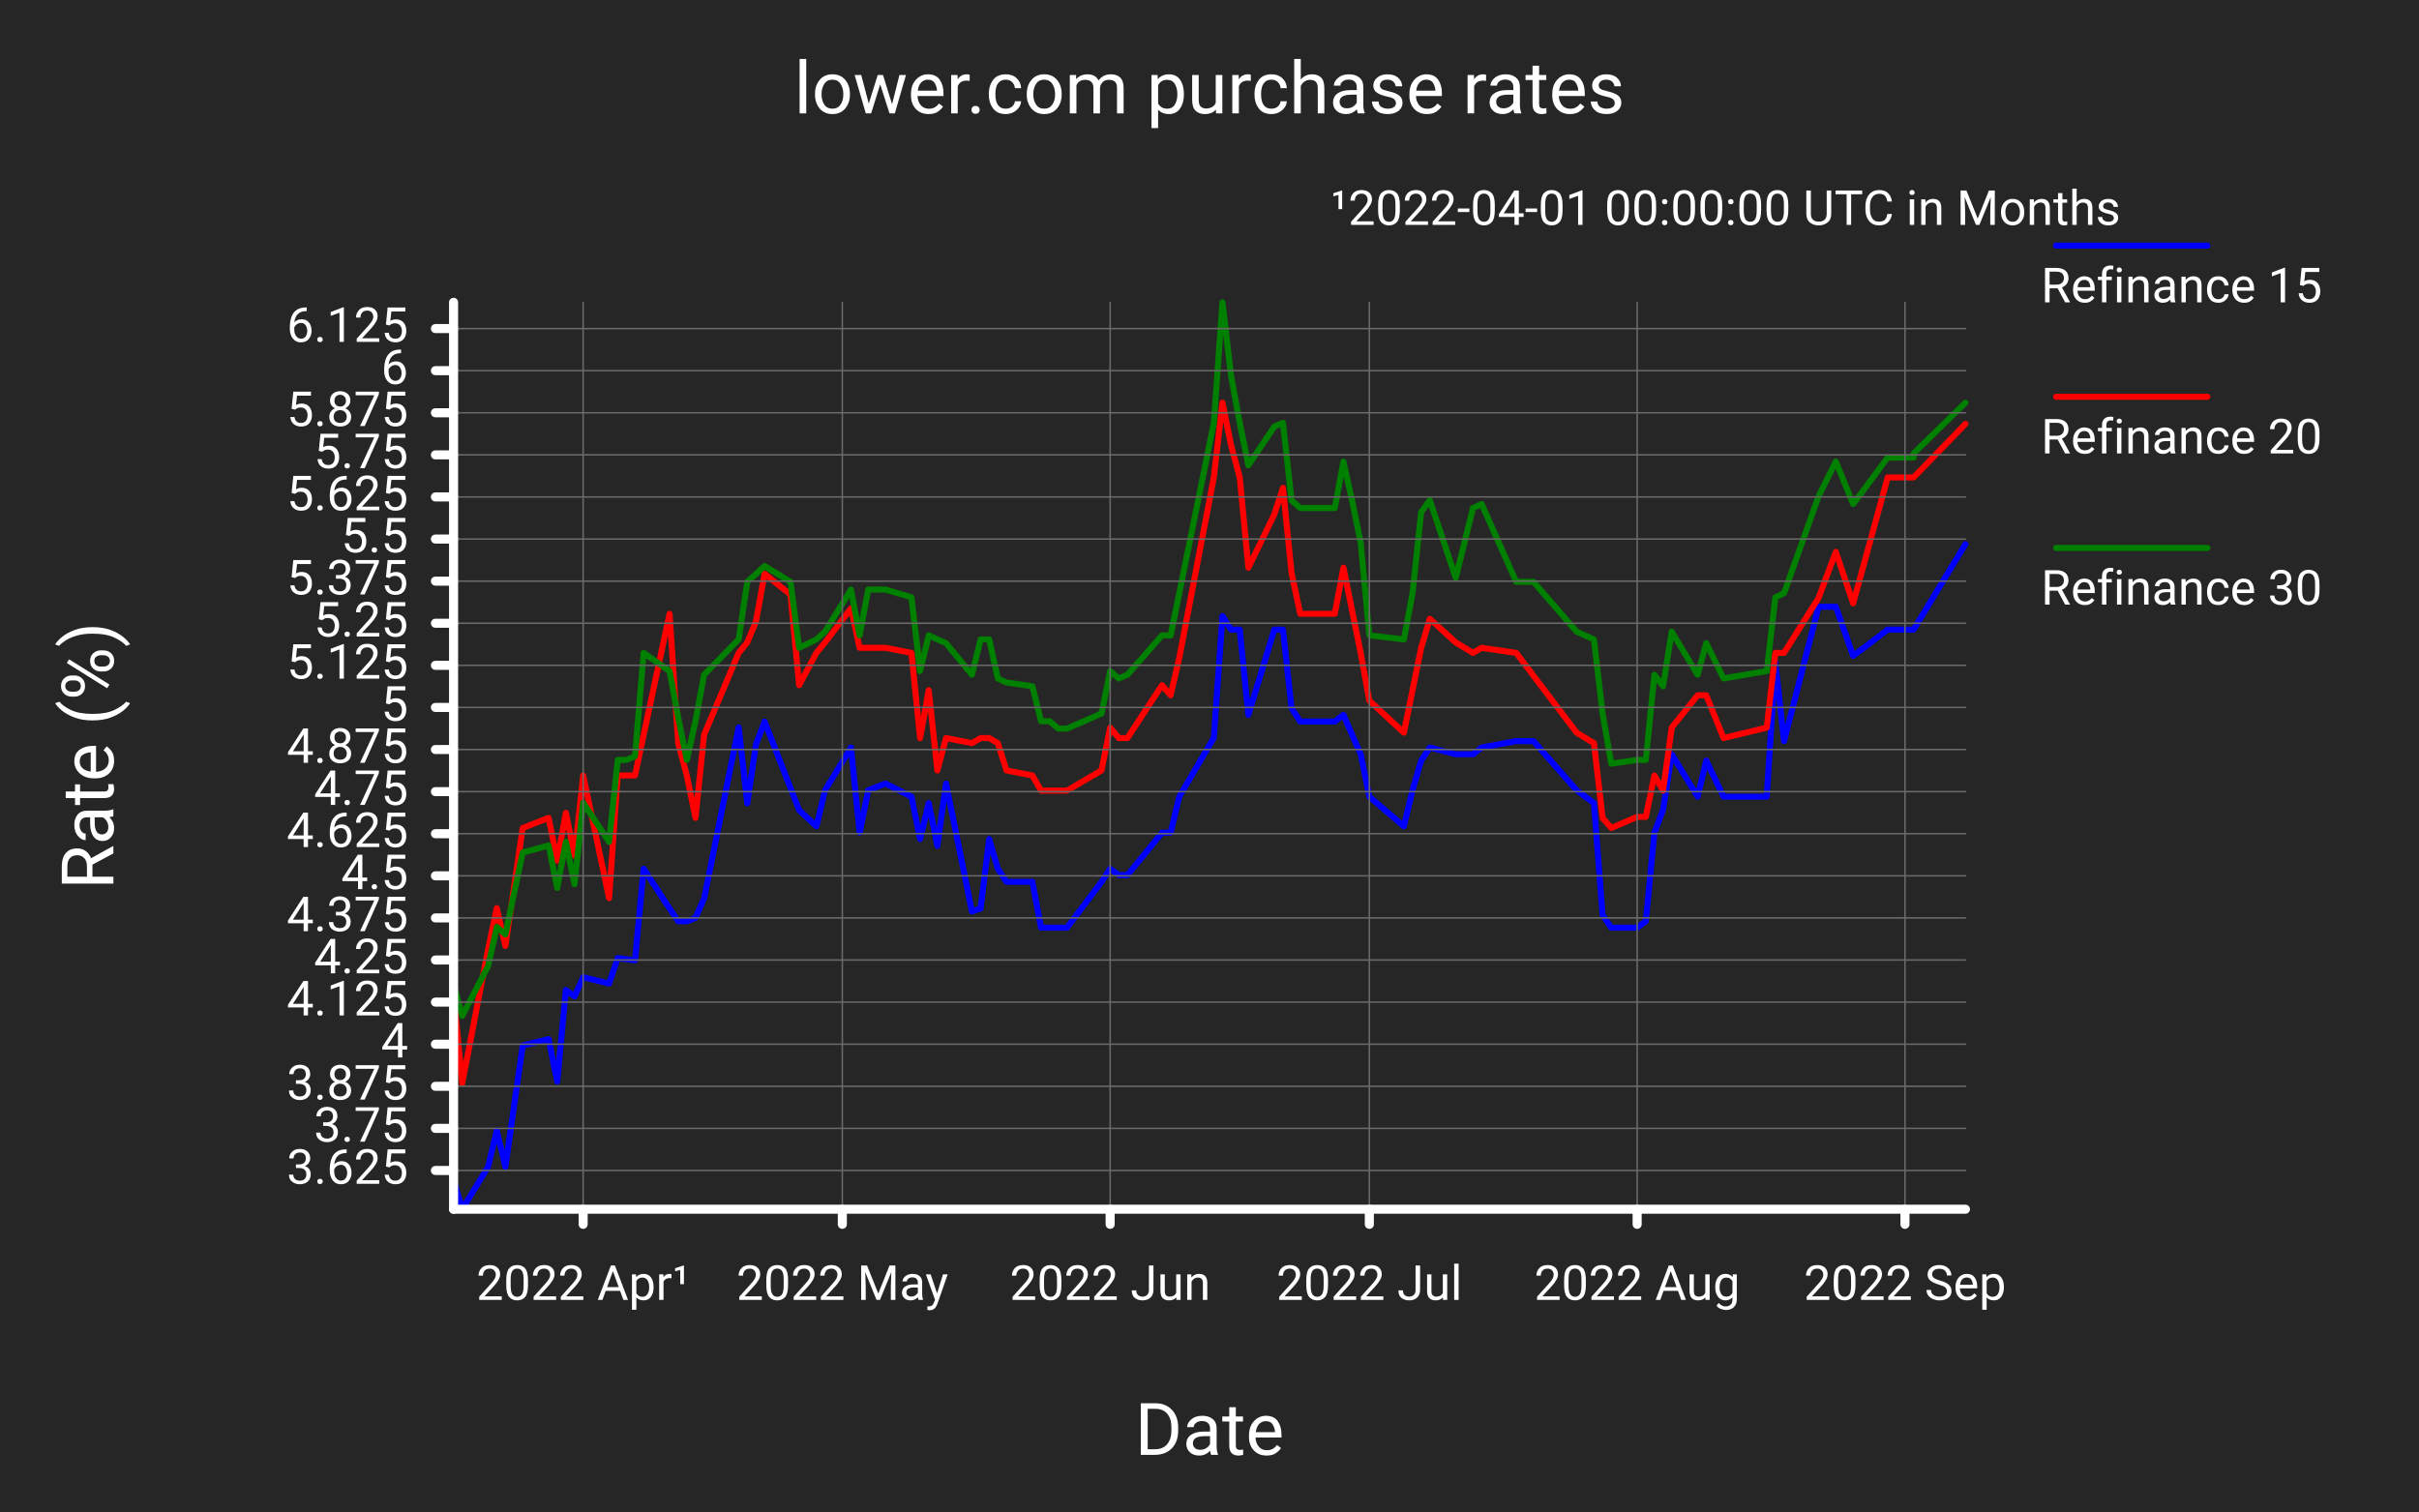
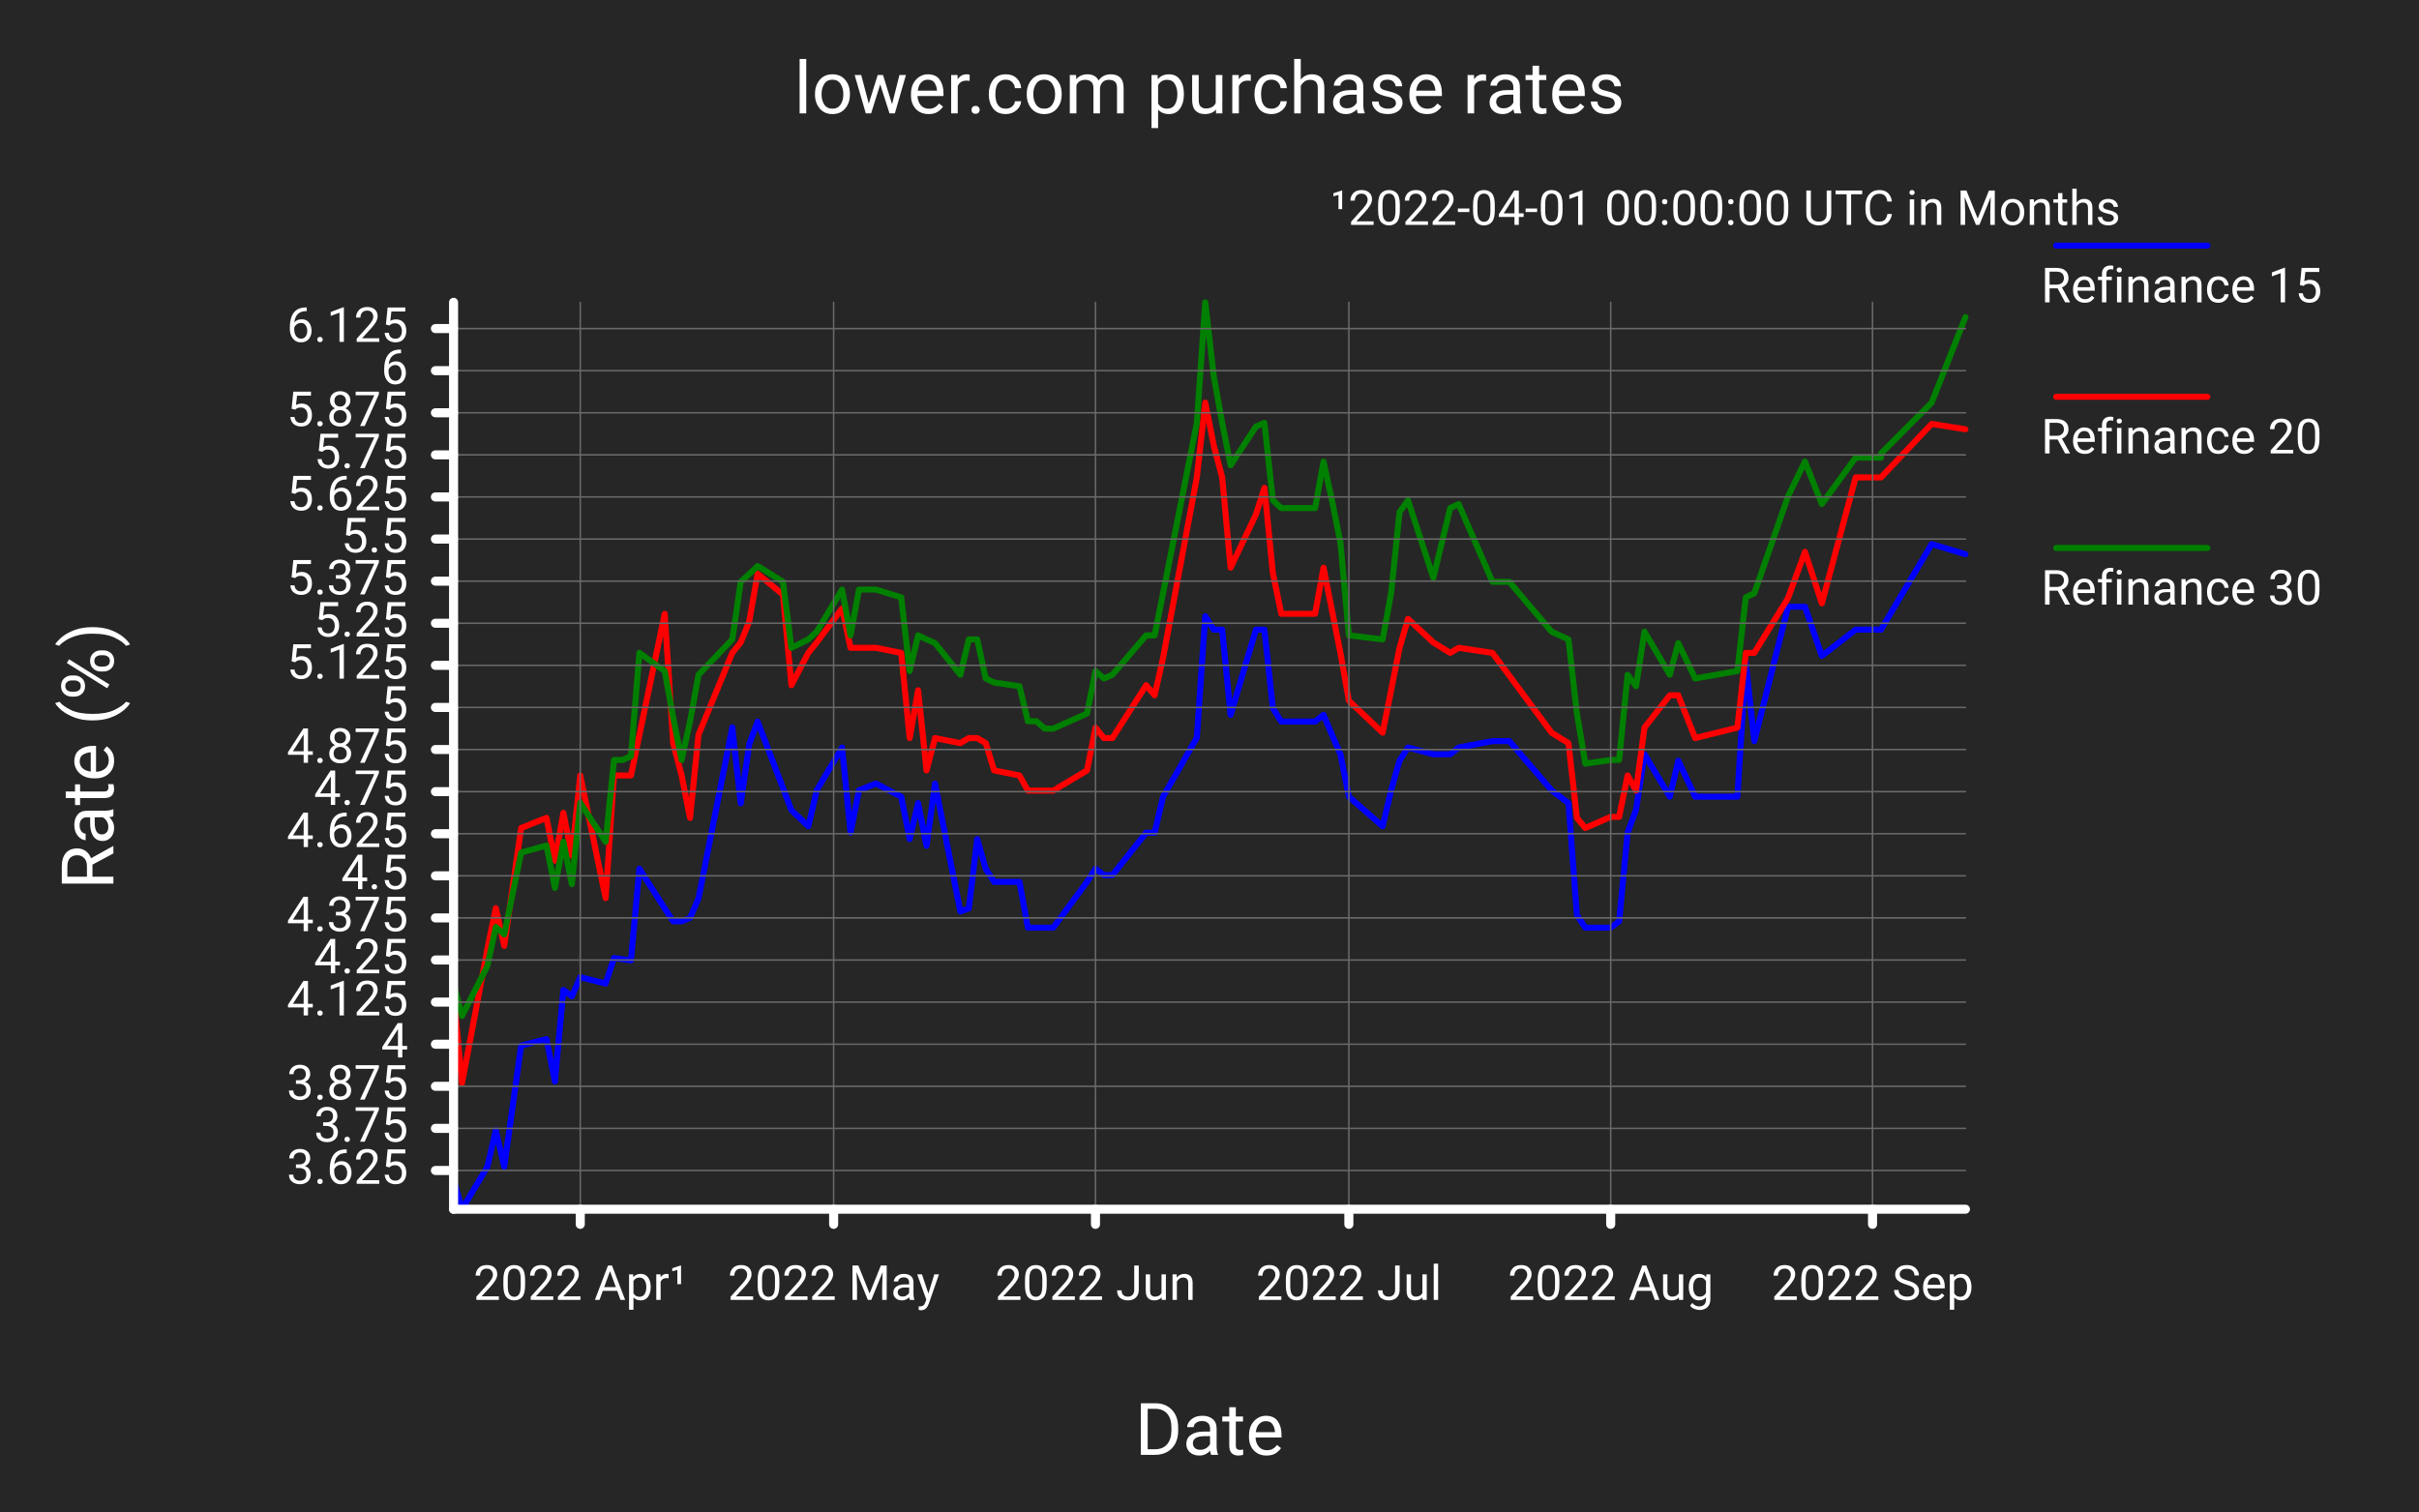
<svg xmlns="http://www.w3.org/2000/svg" class="poloto" width="800" height="500" viewBox="0 0 800 500">
  <style>.poloto{stroke-linecap:round;stroke-linejoin:round;font-family:Roboto,sans-serif;font-size:16px;}.poloto_background{fill:#262626;}.poloto_scatter{stroke-width:7}.poloto_tick_line{stroke:dimgray;stroke-width:0.5}.poloto_line{stroke-width:2}.poloto_text{fill: white;}.poloto_axis_lines{stroke: white;stroke-width:3;fill:none;stroke-dasharray:none}.poloto_title{font-size:24px;dominant-baseline:start;text-anchor:middle;}.poloto_xname{font-size:24px;dominant-baseline:start;text-anchor:middle;}.poloto_yname{font-size:24px;dominant-baseline:start;text-anchor:middle;}.poloto0stroke{stroke:blue;}.poloto1stroke{stroke:red;}.poloto2stroke{stroke:green;}.poloto3stroke{stroke:gold;}.poloto4stroke{stroke:aqua;}.poloto5stroke{stroke:lime;}.poloto6stroke{stroke:orange;}.poloto7stroke{stroke:chocolate;}.poloto0fill{fill:blue;}.poloto1fill{fill:red;}.poloto2fill{fill:green;}.poloto3fill{fill:gold;}.poloto4fill{fill:aqua;}.poloto5fill{fill:lime;}.poloto6fill{fill:orange;}.poloto7fill{fill:chocolate;}</style>
  <circle r="1e5" class="poloto_background" />
  <text class="poloto_text poloto_legend_text" x="675" y="100">Refinance 15</text>
  <line class="poloto_line poloto_legend_icon poloto0stroke poloto0legend" stroke="black" x1="680" x2="730" y1="81.25" y2="81.25" />
-   <path class="poloto_line poloto0stroke" fill="none" stroke="black" d=" M 150.00 390.09 L 152.86 400.00 L 161.43 385.96 L 164.29 373.93 L 167.14 385.96 L 167.14 385.96 L 172.86 345.86 L 181.43 343.74 L 184.29 357.78 L 187.14 327.48 L 190.00 329.60 L 192.86 323.25 L 201.43 325.36 L 204.29 316.90 L 204.29 316.90 L 210.00 317.68 L 212.86 287.37 L 221.43 300.52 L 224.29 304.75 L 227.14 304.75 L 230.00 303.64 L 232.86 297.18 L 244.29 240.59 L 247.14 265.76 L 250.00 246.27 L 252.86 238.69 L 252.86 238.69 L 264.29 267.99 L 270.00 273.34 L 272.86 261.42 L 281.43 247.27 L 284.29 275.45 L 287.14 261.42 L 287.14 261.42 L 292.86 259.19 L 301.43 263.54 L 304.29 277.57 L 304.29 277.57 L 307.14 265.65 L 310.00 279.80 L 312.86 259.19 L 321.43 301.52 L 324.29 300.52 L 327.14 277.57 L 327.14 277.57 L 330.00 287.37 L 332.86 291.72 L 341.43 291.72 L 344.29 306.87 L 347.14 306.87 L 350.00 306.87 L 352.86 306.87 L 364.29 291.72 L 367.14 287.37 L 370.00 289.49 L 372.86 289.49 L 372.86 289.49 L 384.29 275.45 L 387.14 275.45 L 390.00 263.54 L 401.43 244.04 L 404.29 203.82 L 407.14 208.28 L 410.00 208.28 L 412.86 236.46 L 421.43 208.28 L 424.29 208.28 L 427.14 234.24 L 430.00 238.69 L 441.43 238.69 L 444.29 236.46 L 447.14 243.04 L 450.00 249.50 L 452.86 263.54 L 464.29 273.34 L 467.14 261.42 L 470.00 251.62 L 472.86 247.27 L 481.43 249.50 L 487.14 249.50 L 490.00 247.27 L 501.43 245.15 L 501.43 245.15 L 501.43 245.15 L 501.43 245.15 L 501.43 245.15 L 501.43 245.15 L 507.14 245.15 L 507.14 245.15 L 507.14 245.15 L 507.14 245.15 L 507.14 245.15 L 507.14 245.15 L 521.43 261.42 L 527.14 265.65 L 530.00 302.64 L 532.86 306.87 L 541.43 306.87 L 544.29 304.75 L 547.14 275.45 L 550.00 267.88 L 552.86 249.50 L 561.43 263.54 L 561.43 263.54 L 564.29 251.62 L 570.00 263.54 L 570.00 263.54 L 584.29 263.54 L 587.14 219.20 L 590.00 245.15 L 601.43 200.71 L 607.14 200.71 L 607.14 200.71 L 612.86 216.97 L 624.29 208.28 L 624.29 208.28 L 624.29 208.28 L 624.29 208.28 L 624.29 208.28 L 624.29 208.28 L 624.29 208.28 L 624.29 208.28 L 624.29 208.28 L 632.86 208.28 L 650.00 179.99" />
+   <path class="poloto_line poloto0stroke" fill="none" stroke="black" d=" M 150.00 390.09 L 152.79 400.00 L 161.17 385.96 L 163.97 373.93 L 166.76 385.96 L 166.76 385.96 L 172.35 345.86 L 180.73 343.74 L 183.52 357.78 L 186.31 327.48 L 189.11 329.60 L 191.90 323.25 L 200.28 325.36 L 203.07 316.90 L 203.07 316.90 L 208.66 317.68 L 211.45 287.37 L 219.83 300.52 L 222.63 304.75 L 225.42 304.75 L 228.21 303.64 L 231.01 297.18 L 242.18 240.59 L 244.97 265.76 L 247.77 246.27 L 250.56 238.69 L 250.56 238.69 L 261.73 267.99 L 267.32 273.34 L 270.11 261.42 L 278.49 247.27 L 281.28 275.45 L 284.08 261.42 L 284.08 261.42 L 289.66 259.19 L 298.04 263.54 L 300.84 277.57 L 300.84 277.57 L 303.63 265.65 L 306.42 279.80 L 309.22 259.19 L 317.60 301.52 L 320.39 300.52 L 323.18 277.57 L 323.18 277.57 L 325.98 287.37 L 328.77 291.72 L 337.15 291.72 L 339.94 306.87 L 342.74 306.87 L 345.53 306.87 L 348.32 306.87 L 359.50 291.72 L 362.29 287.37 L 365.08 289.49 L 367.88 289.49 L 367.88 289.49 L 379.05 275.45 L 381.84 275.45 L 384.64 263.54 L 395.81 244.04 L 398.60 203.82 L 401.40 208.28 L 404.19 208.28 L 406.98 236.46 L 415.36 208.28 L 418.16 208.28 L 420.95 234.24 L 423.74 238.69 L 434.92 238.69 L 437.71 236.46 L 440.50 243.04 L 443.30 249.50 L 446.09 263.54 L 457.26 273.34 L 460.06 261.42 L 462.85 251.62 L 465.64 247.27 L 474.02 249.50 L 479.61 249.50 L 482.40 247.27 L 493.58 245.15 L 493.58 245.15 L 493.58 245.15 L 493.58 245.15 L 493.58 245.15 L 493.58 245.15 L 499.16 245.15 L 499.16 245.15 L 499.16 245.15 L 499.16 245.15 L 499.16 245.15 L 499.16 245.15 L 513.13 261.42 L 518.72 265.65 L 521.51 302.64 L 524.30 306.87 L 532.68 306.87 L 535.47 304.75 L 538.27 275.45 L 541.06 267.88 L 543.85 249.50 L 552.23 263.54 L 552.23 263.54 L 555.03 251.62 L 560.61 263.54 L 560.61 263.54 L 574.58 263.54 L 577.37 219.20 L 580.17 245.15 L 591.34 200.71 L 596.93 200.71 L 596.93 200.71 L 602.51 216.97 L 613.69 208.28 L 613.69 208.28 L 613.69 208.28 L 613.69 208.28 L 613.69 208.28 L 613.69 208.28 L 613.69 208.28 L 613.69 208.28 L 613.69 208.28 L 622.07 208.28 L 638.83 179.99 L 650.00 183.33" />
  <text class="poloto_text poloto_legend_text" x="675" y="150">Refinance 20</text>
  <line class="poloto_line poloto_legend_icon poloto1stroke poloto1legend" stroke="black" x1="680" x2="730" y1="131.25" y2="131.25" />
-   <path class="poloto_line poloto1stroke" fill="none" stroke="black" d=" M 150.00 328.59 L 152.86 358.34 L 161.43 314.00 L 164.29 300.41 L 167.14 312.89 L 167.14 312.89 L 172.86 273.90 L 181.43 270.55 L 184.29 284.70 L 187.14 268.88 L 190.00 283.03 L 192.86 256.52 L 201.43 297.07 L 204.29 256.52 L 204.29 256.52 L 210.00 256.52 L 210.00 256.52 L 221.43 203.04 L 224.29 245.82 L 227.14 256.52 L 230.00 270.55 L 232.86 243.04 L 244.29 215.97 L 247.14 212.51 L 250.00 205.61 L 252.86 189.79 L 261.43 196.70 L 264.29 226.66 L 270.00 215.97 L 272.86 212.51 L 281.43 201.26 L 284.29 214.30 L 287.14 214.30 L 287.14 214.30 L 292.86 214.30 L 301.43 215.97 L 304.29 244.15 L 304.29 244.15 L 307.14 228.33 L 310.00 254.85 L 312.86 244.15 L 321.43 245.82 L 324.29 244.15 L 327.14 244.15 L 327.14 244.15 L 330.00 245.82 L 332.86 254.85 L 341.43 256.52 L 344.29 261.53 L 347.14 261.53 L 350.00 261.53 L 352.86 261.53 L 364.29 254.85 L 367.14 240.70 L 370.00 244.15 L 372.86 244.15 L 372.86 244.15 L 384.29 226.66 L 387.14 230.00 L 390.00 217.64 L 401.43 157.93 L 404.29 133.20 L 407.14 147.34 L 410.00 157.93 L 412.86 187.78 L 421.43 170.18 L 424.29 161.38 L 427.14 189.57 L 430.00 203.04 L 441.43 203.04 L 444.29 187.78 L 447.14 201.93 L 450.00 215.97 L 452.86 231.79 L 464.29 242.37 L 467.14 228.33 L 470.00 214.30 L 472.86 204.72 L 481.43 212.51 L 487.14 215.97 L 490.00 214.30 L 501.43 215.97 L 501.43 215.97 L 501.43 215.97 L 501.43 215.97 L 501.43 215.97 L 501.43 215.97 L 501.43 215.97 L 501.43 215.97 L 501.43 215.97 L 501.43 215.97 L 501.43 215.97 L 501.43 215.97 L 521.43 242.37 L 527.14 245.82 L 530.00 270.55 L 532.86 273.90 L 541.43 270.22 L 544.29 270.22 L 547.14 256.52 L 550.00 261.53 L 552.86 240.70 L 561.43 230.00 L 561.43 230.00 L 564.29 230.00 L 570.00 244.15 L 570.00 244.15 L 584.29 240.70 L 587.14 215.97 L 590.00 215.97 L 601.43 197.81 L 607.14 182.55 L 607.14 182.55 L 612.86 199.59 L 624.29 157.93 L 624.29 157.93 L 624.29 157.93 L 624.29 157.93 L 624.29 157.93 L 624.29 157.93 L 624.29 157.93 L 624.29 157.93 L 624.29 157.93 L 632.86 157.93 L 650.00 140.22" />
+   <path class="poloto_line poloto1stroke" fill="none" stroke="black" d=" M 150.00 328.59 L 152.79 358.34 L 161.17 314.00 L 163.97 300.41 L 166.76 312.89 L 166.76 312.89 L 172.35 273.90 L 180.73 270.55 L 183.52 284.70 L 186.31 268.88 L 189.11 283.03 L 191.90 256.52 L 200.28 297.07 L 203.07 256.52 L 203.07 256.52 L 208.66 256.52 L 208.66 256.52 L 219.83 203.04 L 222.63 245.82 L 225.42 256.52 L 228.21 270.55 L 231.01 243.04 L 242.18 215.97 L 244.97 212.51 L 247.77 205.61 L 250.56 189.79 L 258.94 196.70 L 261.73 226.66 L 267.32 215.97 L 270.11 212.51 L 278.49 201.26 L 281.28 214.30 L 284.08 214.30 L 284.08 214.30 L 289.66 214.30 L 298.04 215.97 L 300.84 244.15 L 300.84 244.15 L 303.63 228.33 L 306.42 254.85 L 309.22 244.15 L 317.60 245.82 L 320.39 244.15 L 323.18 244.15 L 323.18 244.15 L 325.98 245.82 L 328.77 254.85 L 337.15 256.52 L 339.94 261.53 L 342.74 261.53 L 345.53 261.53 L 348.32 261.53 L 359.50 254.85 L 362.29 240.70 L 365.08 244.15 L 367.88 244.15 L 367.88 244.15 L 379.05 226.66 L 381.84 230.00 L 384.64 217.64 L 395.81 157.93 L 398.60 133.20 L 401.40 147.34 L 404.19 157.93 L 406.98 187.78 L 415.36 170.18 L 418.16 161.38 L 420.95 189.57 L 423.74 203.04 L 434.92 203.04 L 437.71 187.78 L 440.50 201.93 L 443.30 215.97 L 446.09 231.79 L 457.26 242.37 L 460.06 228.33 L 462.85 214.30 L 465.64 204.72 L 474.02 212.51 L 479.61 215.97 L 482.40 214.30 L 493.58 215.97 L 493.58 215.97 L 493.58 215.97 L 493.58 215.97 L 493.58 215.97 L 493.58 215.97 L 493.58 215.97 L 493.58 215.97 L 493.58 215.97 L 493.58 215.97 L 493.58 215.97 L 493.58 215.97 L 513.13 242.37 L 518.72 245.82 L 521.51 270.55 L 524.30 273.90 L 532.68 270.22 L 535.47 270.22 L 538.27 256.52 L 541.06 261.53 L 543.85 240.70 L 552.23 230.00 L 552.23 230.00 L 555.03 230.00 L 560.61 244.15 L 560.61 244.15 L 574.58 240.70 L 577.37 215.97 L 580.17 215.97 L 591.34 197.81 L 596.93 182.55 L 596.93 182.55 L 602.51 199.59 L 613.69 157.93 L 613.69 157.93 L 613.69 157.93 L 613.69 157.93 L 613.69 157.93 L 613.69 157.93 L 613.69 157.93 L 613.69 157.93 L 613.69 157.93 L 622.07 157.93 L 638.83 140.22 L 650.00 142.00" />
  <text class="poloto_text poloto_legend_text" x="675" y="200">Refinance 30</text>
  <line class="poloto_line poloto_legend_icon poloto2stroke poloto2legend" stroke="black" x1="680" x2="730" y1="181.25" y2="181.25" />
-   <path class="poloto_line poloto2stroke" fill="none" stroke="black" d=" M 150.00 325.47 L 152.86 336.06 L 161.43 319.57 L 164.29 306.65 L 167.14 309.10 L 167.14 309.10 L 172.86 282.03 L 181.43 279.69 L 184.29 293.72 L 187.14 278.46 L 190.00 292.50 L 192.86 265.54 L 201.43 278.46 L 204.29 251.39 L 207.14 251.39 L 210.00 250.17 L 212.86 215.97 L 221.43 221.98 L 224.29 237.36 L 227.14 251.39 L 230.00 238.58 L 232.86 223.21 L 244.29 211.51 L 247.14 192.46 L 250.00 189.90 L 252.86 187.23 L 261.43 192.46 L 264.29 214.30 L 270.00 211.51 L 272.86 208.95 L 281.43 195.02 L 284.29 210.17 L 287.14 195.02 L 287.14 195.02 L 292.86 195.02 L 301.43 197.59 L 304.29 221.98 L 304.29 221.98 L 307.14 210.17 L 310.00 211.51 L 312.86 212.74 L 321.43 223.21 L 324.29 211.51 L 327.14 211.51 L 327.14 211.51 L 330.00 224.43 L 332.86 225.77 L 341.43 227.00 L 344.29 238.58 L 347.14 238.58 L 350.00 241.03 L 352.86 241.03 L 364.29 236.02 L 367.14 221.98 L 370.00 224.43 L 372.86 223.21 L 372.86 223.21 L 384.29 210.17 L 387.14 210.17 L 390.00 196.25 L 401.43 139.88 L 404.29 100.00 L 407.14 124.40 L 410.00 139.88 L 412.86 153.92 L 421.43 141.11 L 424.29 139.88 L 427.14 165.50 L 430.00 168.07 L 441.43 168.07 L 444.29 152.69 L 447.14 165.50 L 450.00 179.54 L 452.86 210.17 L 464.29 211.51 L 467.14 196.25 L 470.00 169.40 L 472.86 165.50 L 481.43 191.13 L 487.14 168.07 L 490.00 166.73 L 501.43 192.46 L 501.43 192.46 L 501.43 192.46 L 501.43 192.46 L 501.43 192.46 L 501.43 192.46 L 507.14 192.46 L 507.14 192.46 L 507.14 192.46 L 507.14 192.46 L 507.14 192.46 L 507.14 192.46 L 521.43 208.95 L 527.14 211.51 L 530.00 236.02 L 532.86 252.62 L 541.43 251.39 L 544.29 251.39 L 547.14 223.21 L 550.00 227.00 L 552.86 208.95 L 561.43 223.21 L 561.43 223.21 L 564.29 212.74 L 570.00 224.43 L 570.00 224.43 L 584.29 221.98 L 587.14 197.59 L 590.00 196.25 L 601.43 164.17 L 607.14 152.69 L 607.14 152.69 L 612.86 166.73 L 624.29 151.36 L 624.29 151.36 L 624.29 151.36 L 624.29 151.36 L 624.29 151.36 L 624.29 151.36 L 624.29 151.36 L 624.29 151.36 L 632.86 151.36 L 632.86 150.02 L 650.00 133.20" />
+   <path class="poloto_line poloto2stroke" fill="none" stroke="black" d=" M 150.00 325.47 L 152.79 336.06 L 161.17 319.57 L 163.97 306.65 L 166.76 309.10 L 166.76 309.10 L 172.35 282.03 L 180.73 279.69 L 183.52 293.72 L 186.31 278.46 L 189.11 292.50 L 191.90 265.54 L 200.28 278.46 L 203.07 251.39 L 205.87 251.39 L 208.66 250.17 L 211.45 215.97 L 219.83 221.98 L 222.63 237.36 L 225.42 251.39 L 228.21 238.58 L 231.01 223.21 L 242.18 211.51 L 244.97 192.46 L 247.77 189.90 L 250.56 187.23 L 258.94 192.46 L 261.73 214.30 L 267.32 211.51 L 270.11 208.95 L 278.49 195.02 L 281.28 210.17 L 284.08 195.02 L 284.08 195.02 L 289.66 195.02 L 298.04 197.59 L 300.84 221.98 L 300.84 221.98 L 303.63 210.17 L 306.42 211.51 L 309.22 212.74 L 317.60 223.21 L 320.39 211.51 L 323.18 211.51 L 323.18 211.51 L 325.98 224.43 L 328.77 225.77 L 337.15 227.00 L 339.94 238.58 L 342.74 238.58 L 345.53 241.03 L 348.32 241.03 L 359.50 236.02 L 362.29 221.98 L 365.08 224.43 L 367.88 223.21 L 367.88 223.21 L 379.05 210.17 L 381.84 210.17 L 384.64 196.25 L 395.81 139.88 L 398.60 100.00 L 401.40 124.40 L 404.19 139.88 L 406.98 153.92 L 415.36 141.11 L 418.16 139.88 L 420.95 165.50 L 423.74 168.07 L 434.92 168.07 L 437.71 152.69 L 440.50 165.50 L 443.30 179.54 L 446.09 210.17 L 457.26 211.51 L 460.06 196.25 L 462.85 169.40 L 465.64 165.50 L 474.02 191.13 L 479.61 168.07 L 482.40 166.73 L 493.58 192.46 L 493.58 192.46 L 493.58 192.46 L 493.58 192.46 L 493.58 192.46 L 493.58 192.46 L 499.16 192.46 L 499.16 192.46 L 499.16 192.46 L 499.16 192.46 L 499.16 192.46 L 499.16 192.46 L 513.13 208.95 L 518.72 211.51 L 521.51 236.02 L 524.30 252.62 L 532.68 251.39 L 535.47 251.39 L 538.27 223.21 L 541.06 227.00 L 543.85 208.95 L 552.23 223.21 L 552.23 223.21 L 555.03 212.74 L 560.61 224.43 L 560.61 224.43 L 574.58 221.98 L 577.37 197.59 L 580.17 196.25 L 591.34 164.17 L 596.93 152.69 L 596.93 152.69 L 602.51 166.73 L 613.69 151.36 L 613.69 151.36 L 613.69 151.36 L 613.69 151.36 L 613.69 151.36 L 613.69 151.36 L 613.69 151.36 L 613.69 151.36 L 622.07 151.36 L 622.07 150.02 L 638.83 133.20 L 650.00 104.90" />
  <text class="poloto_labels poloto_text poloto_title" x="400" y="37.5">lower.com purchase rates</text>
  <text class="poloto_labels poloto_text poloto_xname" x="400" y="481.25">Date</text>
  <text class="poloto_labels poloto_text poloto_yname" transform="rotate(-90,37.5,250)" x="37.5" y="250">Rate (%)</text>
  <text class="poloto_tick_labels poloto_text" dominant-baseline="middle" text-anchor="start" x="150" y="70" />
  <line class="poloto_axis_lines" stroke="black" x1="150" x2="144" y1="387.189" y2="387.189" />
  <line class="poloto_tick_line" stroke="black" x1="150" x2="650" y1="387.189" y2="387.189" />
  <text class="poloto_tick_labels poloto_text" dominant-baseline="middle" text-anchor="end" x="135" y="387.189">3.625</text>
  <line class="poloto_axis_lines" stroke="black" x1="150" x2="144" y1="373.264" y2="373.264" />
  <line class="poloto_tick_line" stroke="black" x1="150" x2="650" y1="373.264" y2="373.264" />
  <text class="poloto_tick_labels poloto_text" dominant-baseline="middle" text-anchor="end" x="135" y="373.264">3.75</text>
  <line class="poloto_axis_lines" stroke="black" x1="150" x2="144" y1="359.339" y2="359.339" />
  <line class="poloto_tick_line" stroke="black" x1="150" x2="650" y1="359.339" y2="359.339" />
  <text class="poloto_tick_labels poloto_text" dominant-baseline="middle" text-anchor="end" x="135" y="359.339">3.875</text>
  <line class="poloto_axis_lines" stroke="black" x1="150" x2="144" y1="345.414" y2="345.414" />
  <line class="poloto_tick_line" stroke="black" x1="150" x2="650" y1="345.414" y2="345.414" />
  <text class="poloto_tick_labels poloto_text" dominant-baseline="middle" text-anchor="end" x="135" y="345.414">4</text>
  <line class="poloto_axis_lines" stroke="black" x1="150" x2="144" y1="331.489" y2="331.489" />
  <line class="poloto_tick_line" stroke="black" x1="150" x2="650" y1="331.489" y2="331.489" />
  <text class="poloto_tick_labels poloto_text" dominant-baseline="middle" text-anchor="end" x="135" y="331.489">4.125</text>
  <line class="poloto_axis_lines" stroke="black" x1="150" x2="144" y1="317.564" y2="317.564" />
  <line class="poloto_tick_line" stroke="black" x1="150" x2="650" y1="317.564" y2="317.564" />
  <text class="poloto_tick_labels poloto_text" dominant-baseline="middle" text-anchor="end" x="135" y="317.564">4.25</text>
  <line class="poloto_axis_lines" stroke="black" x1="150" x2="144" y1="303.639" y2="303.639" />
  <line class="poloto_tick_line" stroke="black" x1="150" x2="650" y1="303.639" y2="303.639" />
  <text class="poloto_tick_labels poloto_text" dominant-baseline="middle" text-anchor="end" x="135" y="303.639">4.375</text>
  <line class="poloto_axis_lines" stroke="black" x1="150" x2="144" y1="289.714" y2="289.714" />
  <line class="poloto_tick_line" stroke="black" x1="150" x2="650" y1="289.714" y2="289.714" />
  <text class="poloto_tick_labels poloto_text" dominant-baseline="middle" text-anchor="end" x="135" y="289.714">4.5</text>
  <line class="poloto_axis_lines" stroke="black" x1="150" x2="144" y1="275.789" y2="275.789" />
  <line class="poloto_tick_line" stroke="black" x1="150" x2="650" y1="275.789" y2="275.789" />
  <text class="poloto_tick_labels poloto_text" dominant-baseline="middle" text-anchor="end" x="135" y="275.789">4.625</text>
  <line class="poloto_axis_lines" stroke="black" x1="150" x2="144" y1="261.864" y2="261.864" />
  <line class="poloto_tick_line" stroke="black" x1="150" x2="650" y1="261.864" y2="261.864" />
  <text class="poloto_tick_labels poloto_text" dominant-baseline="middle" text-anchor="end" x="135" y="261.864">4.75</text>
  <line class="poloto_axis_lines" stroke="black" x1="150" x2="144" y1="247.939" y2="247.939" />
  <line class="poloto_tick_line" stroke="black" x1="150" x2="650" y1="247.939" y2="247.939" />
  <text class="poloto_tick_labels poloto_text" dominant-baseline="middle" text-anchor="end" x="135" y="247.939">4.875</text>
  <line class="poloto_axis_lines" stroke="black" x1="150" x2="144" y1="234.014" y2="234.014" />
  <line class="poloto_tick_line" stroke="black" x1="150" x2="650" y1="234.014" y2="234.014" />
  <text class="poloto_tick_labels poloto_text" dominant-baseline="middle" text-anchor="end" x="135" y="234.014">5</text>
  <line class="poloto_axis_lines" stroke="black" x1="150" x2="144" y1="220.089" y2="220.089" />
  <line class="poloto_tick_line" stroke="black" x1="150" x2="650" y1="220.089" y2="220.089" />
  <text class="poloto_tick_labels poloto_text" dominant-baseline="middle" text-anchor="end" x="135" y="220.089">5.125</text>
  <line class="poloto_axis_lines" stroke="black" x1="150" x2="144" y1="206.164" y2="206.164" />
  <line class="poloto_tick_line" stroke="black" x1="150" x2="650" y1="206.164" y2="206.164" />
  <text class="poloto_tick_labels poloto_text" dominant-baseline="middle" text-anchor="end" x="135" y="206.164">5.25</text>
  <line class="poloto_axis_lines" stroke="black" x1="150" x2="144" y1="192.239" y2="192.239" />
  <line class="poloto_tick_line" stroke="black" x1="150" x2="650" y1="192.239" y2="192.239" />
  <text class="poloto_tick_labels poloto_text" dominant-baseline="middle" text-anchor="end" x="135" y="192.239">5.375</text>
  <line class="poloto_axis_lines" stroke="black" x1="150" x2="144" y1="178.314" y2="178.314" />
  <line class="poloto_tick_line" stroke="black" x1="150" x2="650" y1="178.314" y2="178.314" />
  <text class="poloto_tick_labels poloto_text" dominant-baseline="middle" text-anchor="end" x="135" y="178.314">5.5</text>
  <line class="poloto_axis_lines" stroke="black" x1="150" x2="144" y1="164.389" y2="164.389" />
  <line class="poloto_tick_line" stroke="black" x1="150" x2="650" y1="164.389" y2="164.389" />
  <text class="poloto_tick_labels poloto_text" dominant-baseline="middle" text-anchor="end" x="135" y="164.389">5.625</text>
  <line class="poloto_axis_lines" stroke="black" x1="150" x2="144" y1="150.464" y2="150.464" />
  <line class="poloto_tick_line" stroke="black" x1="150" x2="650" y1="150.464" y2="150.464" />
  <text class="poloto_tick_labels poloto_text" dominant-baseline="middle" text-anchor="end" x="135" y="150.464">5.75</text>
  <line class="poloto_axis_lines" stroke="black" x1="150" x2="144" y1="136.539" y2="136.539" />
  <line class="poloto_tick_line" stroke="black" x1="150" x2="650" y1="136.539" y2="136.539" />
  <text class="poloto_tick_labels poloto_text" dominant-baseline="middle" text-anchor="end" x="135" y="136.539">5.875</text>
  <line class="poloto_axis_lines" stroke="black" x1="150" x2="144" y1="122.614" y2="122.614" />
  <line class="poloto_tick_line" stroke="black" x1="150" x2="650" y1="122.614" y2="122.614" />
  <text class="poloto_tick_labels poloto_text" dominant-baseline="middle" text-anchor="end" x="135" y="122.614">6</text>
  <line class="poloto_axis_lines" stroke="black" x1="150" x2="144" y1="108.689" y2="108.689" />
  <line class="poloto_tick_line" stroke="black" x1="150" x2="650" y1="108.689" y2="108.689" />
  <text class="poloto_tick_labels poloto_text" dominant-baseline="middle" text-anchor="end" x="135" y="108.689">6.125</text>
  <text class="poloto_tick_labels poloto_text" dominant-baseline="middle" text-anchor="start" x="440" y="70">¹2022-04-01 00:00:00 UTC in Months</text>
-   <line class="poloto_axis_lines" stroke="black" x1="192.857" x2="192.857" y1="400" y2="405" />
-   <line class="poloto_tick_line" stroke="black" x1="192.857" x2="192.857" y1="400" y2="100" />
-   <text class="poloto_tick_labels poloto_text" dominant-baseline="start" text-anchor="middle" x="192.857" y="430">2022 Apr¹</text>
-   <line class="poloto_axis_lines" stroke="black" x1="278.571" x2="278.571" y1="400" y2="405" />
-   <line class="poloto_tick_line" stroke="black" x1="278.571" x2="278.571" y1="400" y2="100" />
-   <text class="poloto_tick_labels poloto_text" dominant-baseline="start" text-anchor="middle" x="278.571" y="430">2022 May</text>
-   <line class="poloto_axis_lines" stroke="black" x1="367.143" x2="367.143" y1="400" y2="405" />
-   <line class="poloto_tick_line" stroke="black" x1="367.143" x2="367.143" y1="400" y2="100" />
-   <text class="poloto_tick_labels poloto_text" dominant-baseline="start" text-anchor="middle" x="367.143" y="430">2022 Jun</text>
-   <line class="poloto_axis_lines" stroke="black" x1="452.857" x2="452.857" y1="400" y2="405" />
-   <line class="poloto_tick_line" stroke="black" x1="452.857" x2="452.857" y1="400" y2="100" />
-   <text class="poloto_tick_labels poloto_text" dominant-baseline="start" text-anchor="middle" x="452.857" y="430">2022 Jul</text>
-   <line class="poloto_axis_lines" stroke="black" x1="541.429" x2="541.429" y1="400" y2="405" />
-   <line class="poloto_tick_line" stroke="black" x1="541.429" x2="541.429" y1="400" y2="100" />
-   <text class="poloto_tick_labels poloto_text" dominant-baseline="start" text-anchor="middle" x="541.429" y="430">2022 Aug</text>
-   <line class="poloto_axis_lines" stroke="black" x1="630" x2="630" y1="400" y2="405" />
-   <line class="poloto_tick_line" stroke="black" x1="630" x2="630" y1="400" y2="100" />
-   <text class="poloto_tick_labels poloto_text" dominant-baseline="start" text-anchor="middle" x="630" y="430">2022 Sep</text>
+   <line class="poloto_axis_lines" stroke="black" x1="191.899" x2="191.899" y1="400" y2="405" />
+   <line class="poloto_tick_line" stroke="black" x1="191.899" x2="191.899" y1="400" y2="100" />
+   <text class="poloto_tick_labels poloto_text" dominant-baseline="start" text-anchor="middle" x="191.899" y="430">2022 Apr¹</text>
+   <line class="poloto_axis_lines" stroke="black" x1="275.698" x2="275.698" y1="400" y2="405" />
+   <line class="poloto_tick_line" stroke="black" x1="275.698" x2="275.698" y1="400" y2="100" />
+   <text class="poloto_tick_labels poloto_text" dominant-baseline="start" text-anchor="middle" x="275.698" y="430">2022 May</text>
+   <line class="poloto_axis_lines" stroke="black" x1="362.291" x2="362.291" y1="400" y2="405" />
+   <line class="poloto_tick_line" stroke="black" x1="362.291" x2="362.291" y1="400" y2="100" />
+   <text class="poloto_tick_labels poloto_text" dominant-baseline="start" text-anchor="middle" x="362.291" y="430">2022 Jun</text>
+   <line class="poloto_axis_lines" stroke="black" x1="446.089" x2="446.089" y1="400" y2="405" />
+   <line class="poloto_tick_line" stroke="black" x1="446.089" x2="446.089" y1="400" y2="100" />
+   <text class="poloto_tick_labels poloto_text" dominant-baseline="start" text-anchor="middle" x="446.089" y="430">2022 Jul</text>
+   <line class="poloto_axis_lines" stroke="black" x1="532.682" x2="532.682" y1="400" y2="405" />
+   <line class="poloto_tick_line" stroke="black" x1="532.682" x2="532.682" y1="400" y2="100" />
+   <text class="poloto_tick_labels poloto_text" dominant-baseline="start" text-anchor="middle" x="532.682" y="430">2022 Aug</text>
+   <line class="poloto_axis_lines" stroke="black" x1="619.274" x2="619.274" y1="400" y2="405" />
+   <line class="poloto_tick_line" stroke="black" x1="619.274" x2="619.274" y1="400" y2="100" />
+   <text class="poloto_tick_labels poloto_text" dominant-baseline="start" text-anchor="middle" x="619.274" y="430">2022 Sep</text>
  <path stroke="black" fill="none" class="poloto_axis_lines" d=" M 150 400 L 650 400" />
  <path stroke="black" fill="none" class="poloto_axis_lines" d=" M 150 400 L 150 100" />
</svg>
